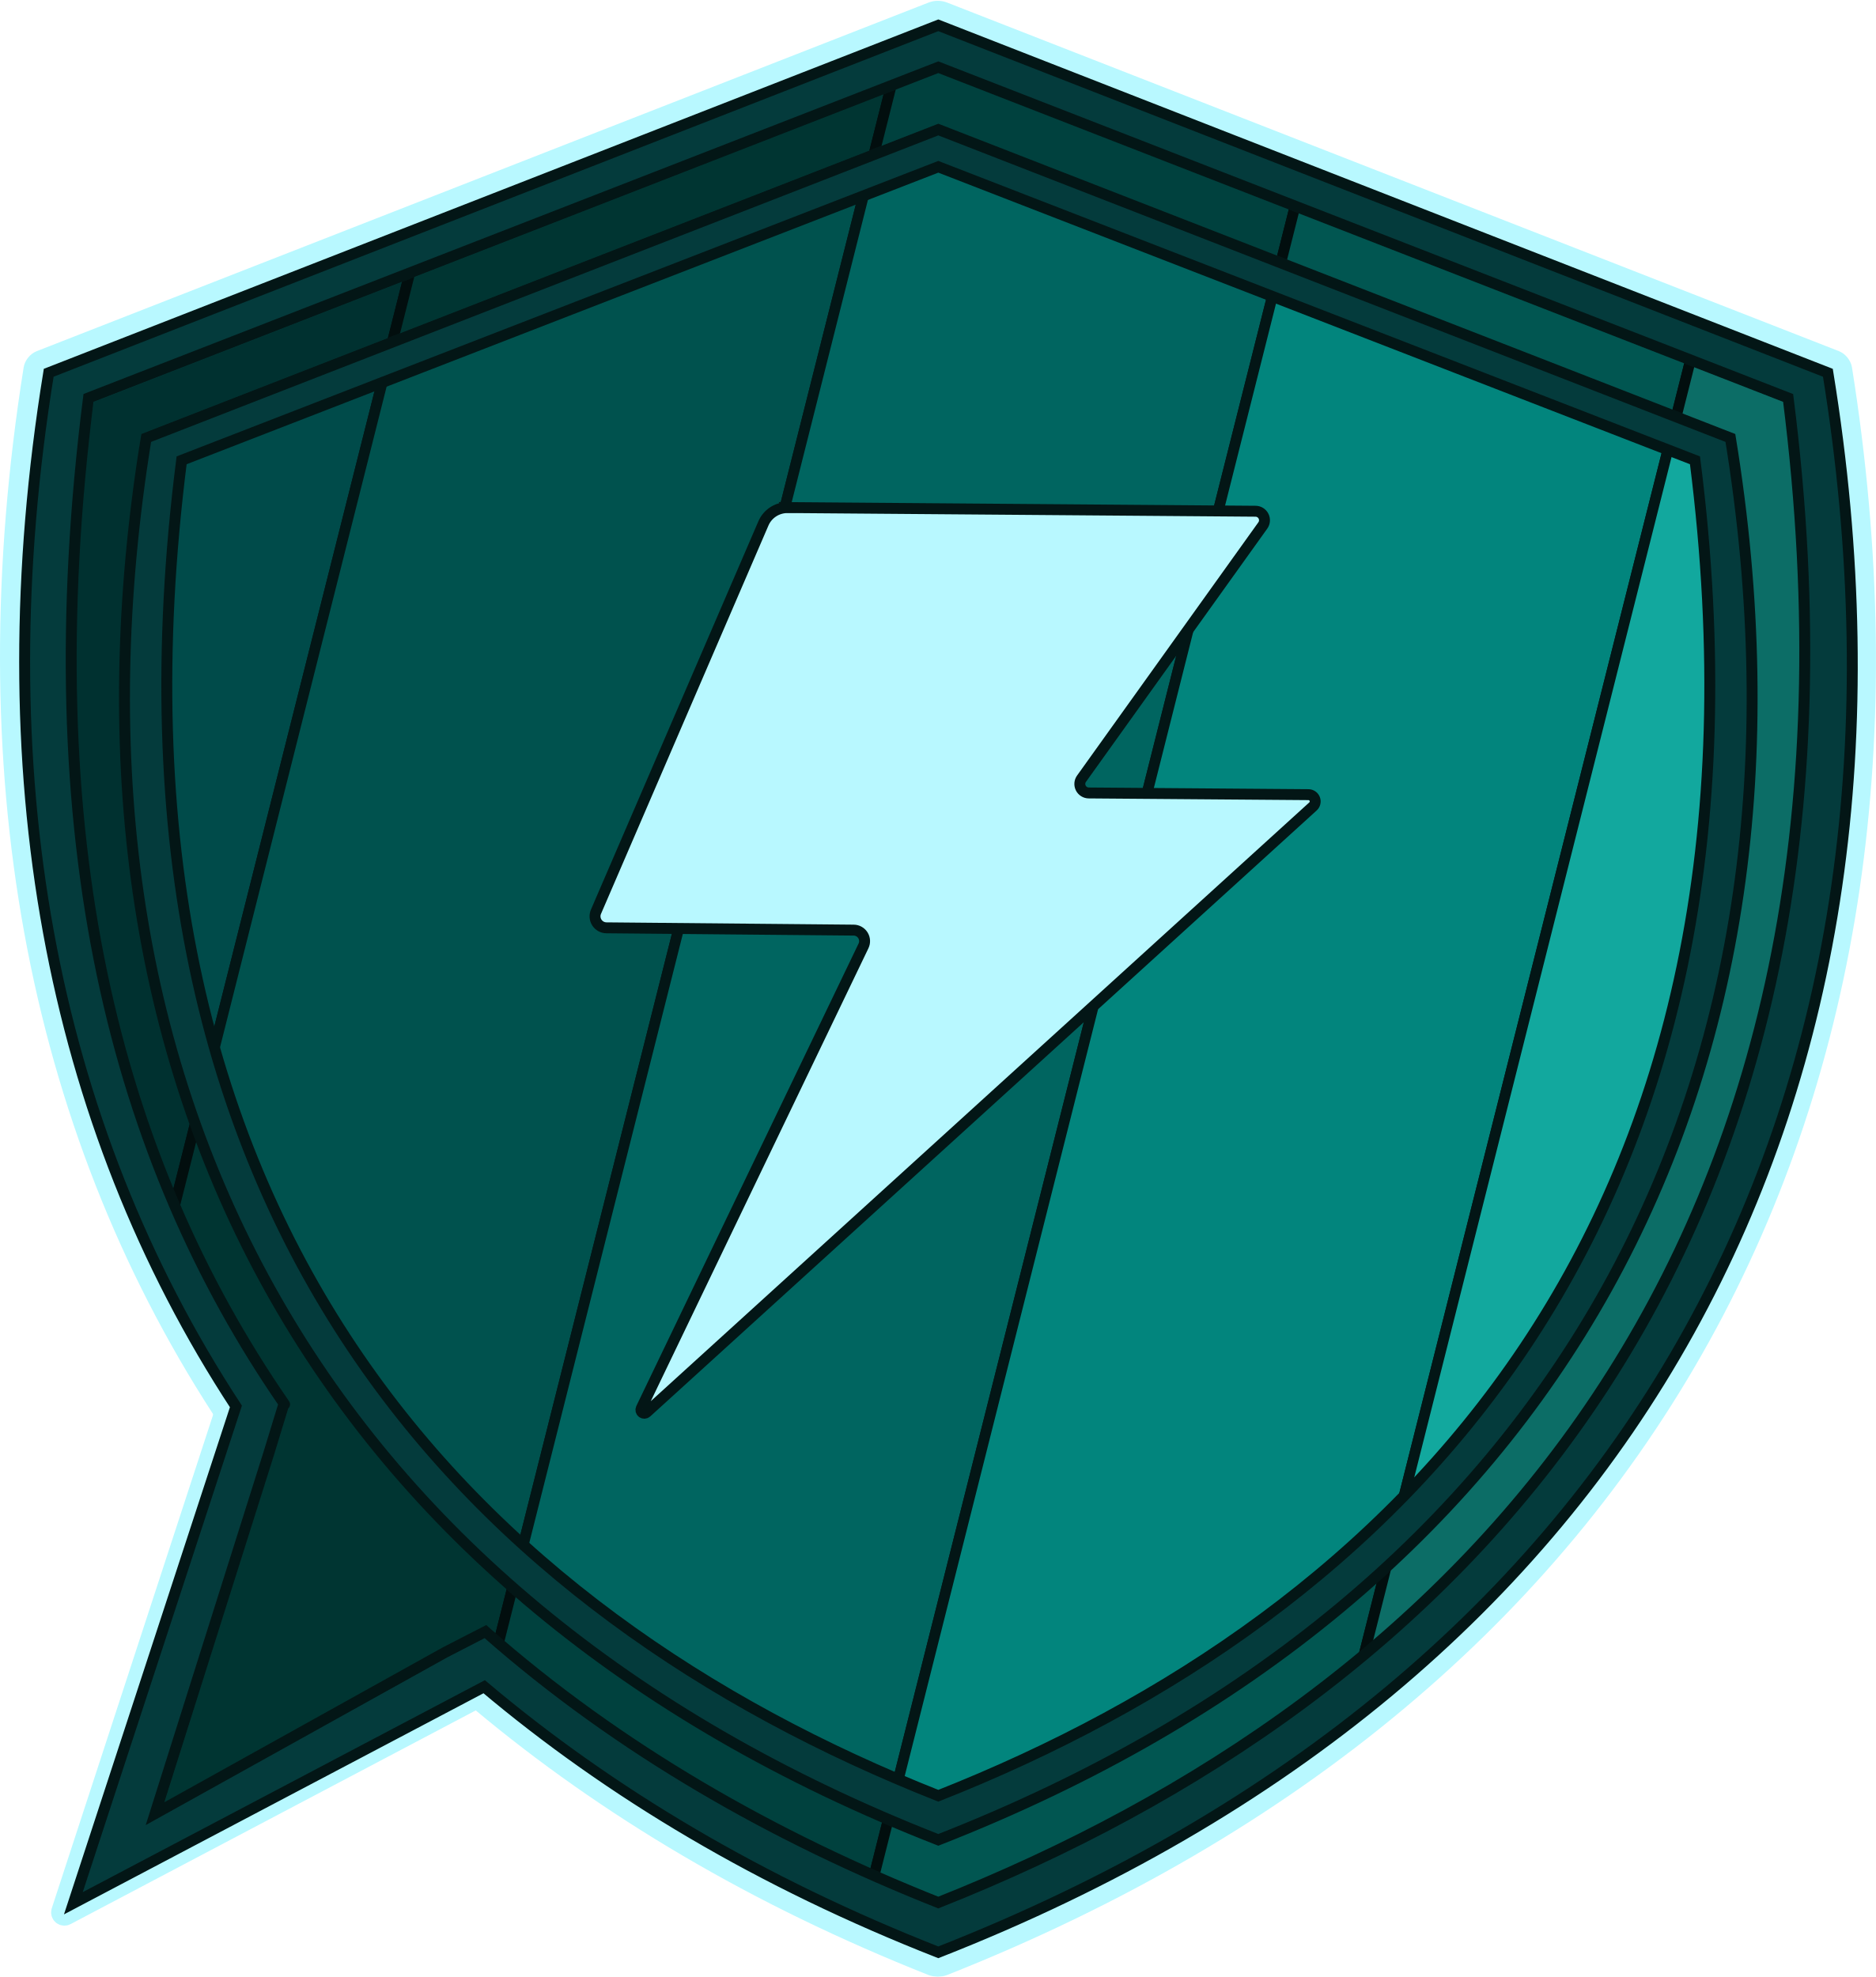
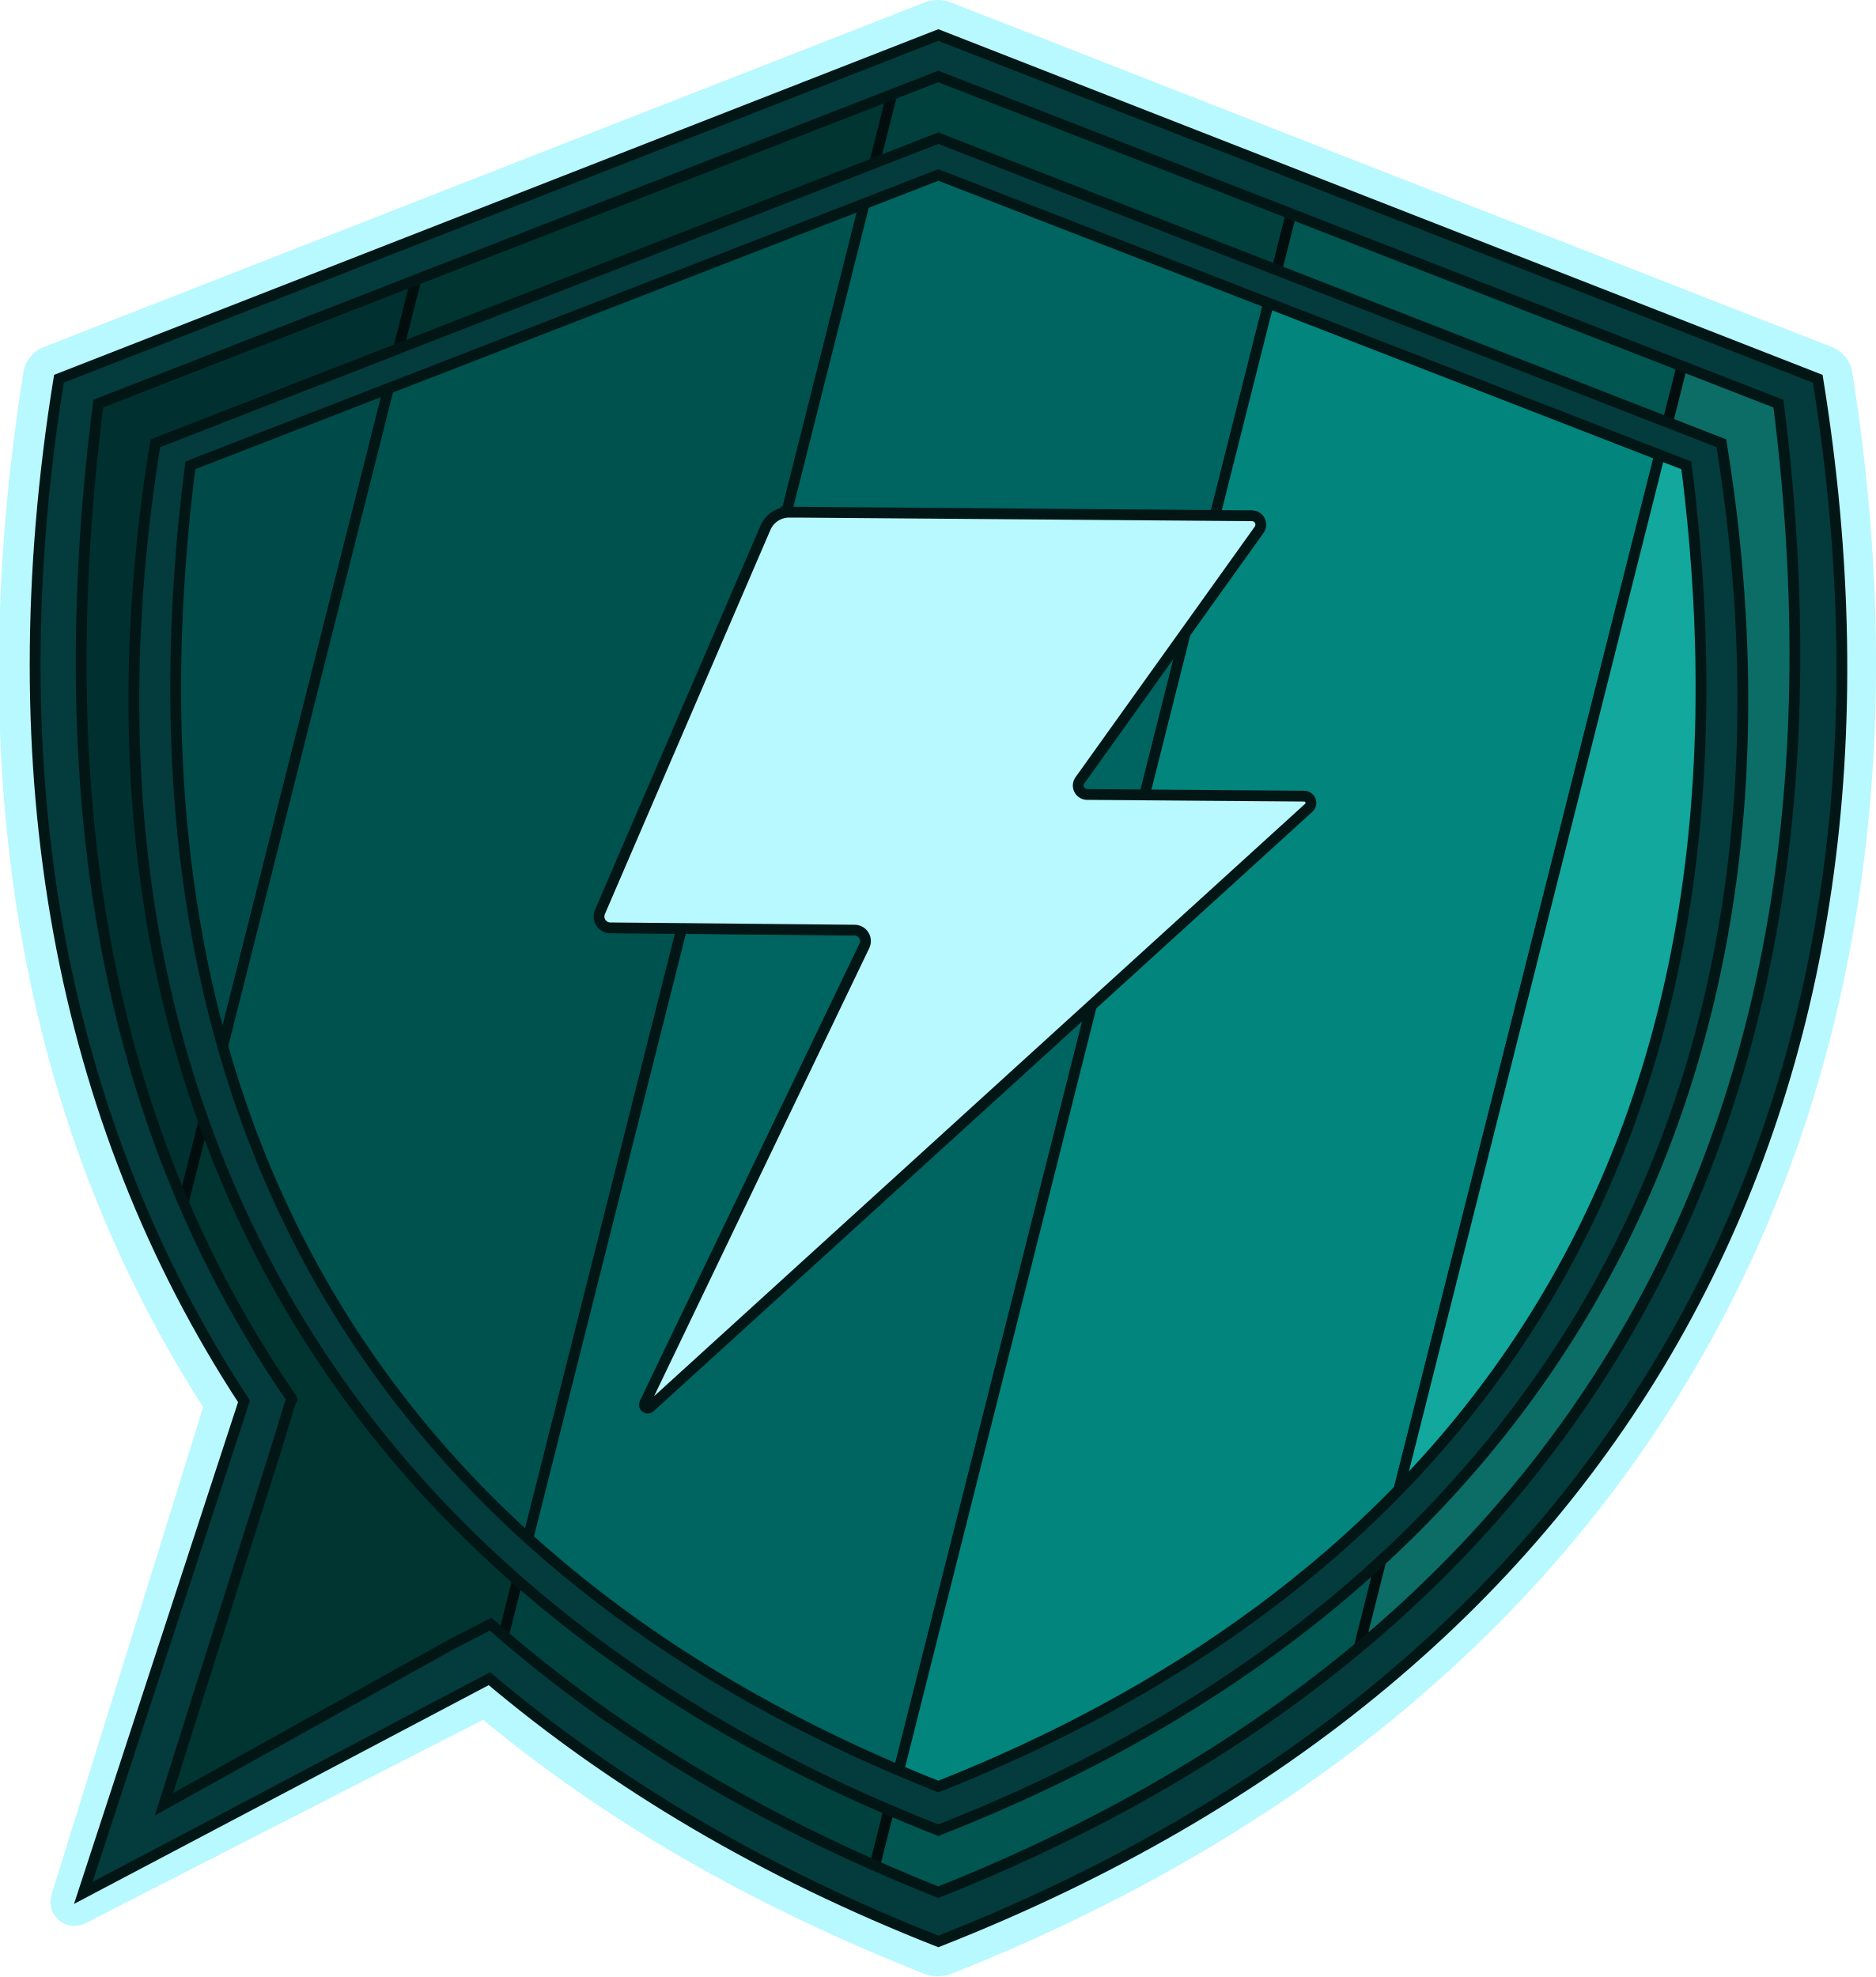
<svg xmlns="http://www.w3.org/2000/svg" xmlns:xlink="http://www.w3.org/1999/xlink" width="85.836mm" height="90.477mm" viewBox="0 0 85.836 90.477" version="1.1" id="svg1" xml:space="preserve">
  <defs id="defs1">
    <linearGradient id="swatch15">
      <stop style="stop-color:#000000;stop-opacity:1;" offset="0" id="stop15" />
    </linearGradient>
    <linearGradient id="swatch10">
      <stop style="stop-color:#000000;stop-opacity:1;" offset="0" id="stop10" />
    </linearGradient>
    <linearGradient id="swatch3">
      <stop style="stop-color:#000000;stop-opacity:1;" offset="0" id="stop3" />
    </linearGradient>
    <linearGradient id="swatch2">
      <stop style="stop-color:#b8f8ff;stop-opacity:1;" offset="0" id="stop2" />
    </linearGradient>
    <linearGradient id="swatch1">
      <stop style="stop-color:#031616;stop-opacity:1;" offset="0" id="stop1" />
    </linearGradient>
    <clipPath clipPathUnits="userSpaceOnUse" id="clipPath1">
      <path id="path3" style="fill:#043b3c;stroke-width:0.321" d="m 244.986,261.609 -9.191,26.716 23.355,-11.661 c -4.69,-5.054 -10.128,-9.502 -14.165,-15.056 z m 40.127,-74.692 50.724,18.764 c 6.701,39.095 -10.895,70.486 -50.724,85.293 z m 0,0 -50.724,18.764 c -6.701,39.095 10.895,70.486 50.724,85.293 z" />
    </clipPath>
    <linearGradient xlink:href="#swatch1" id="linearGradient15" x1="232.998" y1="238.946" x2="337.23" y2="238.946" gradientUnits="userSpaceOnUse" />
    <linearGradient xlink:href="#swatch1" id="linearGradient16" x1="63.191" y1="148.5" x2="146.824" y2="148.5" gradientUnits="userSpaceOnUse" />
    <linearGradient xlink:href="#swatch1" id="linearGradient17" gradientUnits="userSpaceOnUse" x1="232.998" y1="238.946" x2="337.23" y2="238.946" />
    <linearGradient xlink:href="#swatch1" id="linearGradient18" gradientUnits="userSpaceOnUse" x1="232.998" y1="238.946" x2="337.23" y2="238.946" />
    <linearGradient xlink:href="#swatch1" id="linearGradient19" gradientUnits="userSpaceOnUse" x1="232.998" y1="238.946" x2="337.23" y2="238.946" />
    <linearGradient xlink:href="#swatch1" id="linearGradient20" gradientUnits="userSpaceOnUse" x1="232.998" y1="238.946" x2="337.23" y2="238.946" />
    <linearGradient xlink:href="#swatch1" id="linearGradient21" gradientUnits="userSpaceOnUse" x1="232.998" y1="238.946" x2="337.23" y2="238.946" />
    <linearGradient xlink:href="#swatch1" id="linearGradient22" gradientUnits="userSpaceOnUse" x1="63.191" y1="148.5" x2="146.824" y2="148.5" />
    <linearGradient xlink:href="#swatch1" id="linearGradient23" gradientUnits="userSpaceOnUse" x1="63.191" y1="148.5" x2="146.824" y2="148.5" />
    <linearGradient xlink:href="#swatch1" id="linearGradient24" gradientUnits="userSpaceOnUse" x1="63.191" y1="148.5" x2="146.824" y2="148.5" />
    <linearGradient xlink:href="#swatch1" id="linearGradient25" gradientUnits="userSpaceOnUse" x1="63.191" y1="148.5" x2="146.824" y2="148.5" />
    <linearGradient xlink:href="#swatch2" id="linearGradient1" gradientUnits="userSpaceOnUse" x1="63.191" y1="148.5" x2="146.824" y2="148.5" gradientTransform="matrix(1.014463,0,0,1.015192,217.4623,13.83007)" />
  </defs>
  <g id="layer1" transform="translate(-281.0684,-119.3331)">
-     <g id="g2" transform="matrix(0.7867105,0,0,0.8360801,99.27875,-35.4027)" style="display:inline;stroke:url(#linearGradient15);stroke-width:0.617;stroke-dasharray:none" clip-path="url(#clipPath1)">
+     <g id="g2" transform="matrix(0.7777017,0,0,0.8271418,101.8538,-33.29171)" style="display:inline;stroke:url(#linearGradient15);stroke-width:0.617;stroke-dasharray:none" clip-path="url(#clipPath1)">
      <path id="rect1" style="fill:#004b4a;stroke:url(#linearGradient17);stroke-width:0.617;stroke-dasharray:none" transform="rotate(-75)" d="m -227.834,273.596 h 146.303 v 24.396 H -227.834 Z" />
      <path id="rect1-1" style="fill:#00524e;stroke:url(#linearGradient18);stroke-width:0.617;stroke-dasharray:none" transform="rotate(-75)" d="m -227.834,297.993 h 146.303 v 24.396 H -227.834 Z" />
      <path id="rect1-1-3" style="fill:#006560;stroke:url(#linearGradient19);stroke-width:0.617;stroke-dasharray:none" transform="rotate(-75)" d="m -227.834,322.389 h 146.303 v 24.396 H -227.834 Z" />
      <path id="rect1-1-3-6" style="fill:#02857d;stroke:url(#linearGradient20);stroke-width:0.617;stroke-dasharray:none" transform="rotate(-75)" d="m -227.834,346.785 h 146.303 v 24.396 H -227.834 Z" />
      <path id="rect1-1-3-6-2" style="fill:#12a89e;stroke:url(#linearGradient21);stroke-width:0.617;stroke-dasharray:none" transform="rotate(-75)" d="m -227.834,371.182 h 146.303 v 24.396 H -227.834 Z" />
    </g>
-     <path id="path1-5" style="fill:none;stroke:url(#linearGradient1);stroke-width:1;stroke-dasharray:none" d="m 323.734,119.918 -40.802,15.951 c -0.136,0.053 -0.265,0.213 -0.288,0.358 -2.903,18.23 0.107,34.45 8.588,47.54 0.079,0.123 0.108,0.334 0.062,0.473 l -7.381,22.58 a 0.107,0.107 40.145 0 0 0.152,0.128 l 18.603,-9.814 c 0.129,-0.068 0.325,-0.047 0.437,0.047 5.756,4.817 12.617,8.896 20.631,12.072 0.136,0.054 0.356,0.054 0.492,10e-6 32.169,-12.746 46.417,-39.597 41.092,-73.027 -0.023,-0.144 -0.152,-0.304 -0.288,-0.358 l -40.803,-15.951 a 0.677,0.677 180 0 0 -0.493,0 z" />
-     <g id="g3" style="stroke:url(#linearGradient16);stroke-width:0.5;stroke-dasharray:none" transform="translate(219.0045,16.08564)">
+     <path id="path1-5" style="fill:none;stroke:url(#linearGradient1);stroke-width:2;stroke-dasharray:none" d="m 323.734,119.918 -40.802,15.951 c -0.136,0.053 -0.265,0.213 -0.288,0.358 -2.906,18.229 -0.197,34.274 8.28,47.363 0.079,0.123 0.109,0.335 0.066,0.474 l -7.081,22.755 a 0.111,0.111 40.102 0 0 0.157,0.132 l 18.765,-9.595 c 0.13,-0.067 0.326,-0.044 0.438,0.05 5.752,4.812 12.455,8.675 20.466,11.848 0.136,0.054 0.356,0.054 0.492,-3e-5 32.169,-12.746 46.417,-39.597 41.092,-73.027 -0.023,-0.144 -0.152,-0.304 -0.288,-0.358 l -40.803,-15.951 a 0.677,0.677 180 0 0 -0.493,0 z" transform="matrix(0.9885488,0,0,0.9893092,3.711949,1.732508)" />
+     <g id="g3" style="stroke:url(#linearGradient16);stroke-width:0.5;stroke-dasharray:none" transform="matrix(0.9885488,0,0,0.9893092,220.2086,17.64618)">
      <g id="g1" style="stroke:url(#linearGradient23);stroke-width:0.5;stroke-dasharray:none">
        <path id="path15-3-5" style="opacity:0.352;fill:#000000;fill-opacity:1;stroke:url(#linearGradient22);stroke-width:0.5;stroke-dasharray:none" d="m -54.535,65.444 -38.87,15.145 c -2.903,17.837 0.143,33.688 8.853,46.257 l -5.824,18.522 15.017,-8.277 c 5.699,4.983 12.651,9.144 20.825,12.344 30.522,-11.952 44.006,-37.291 38.87,-68.847 z m -0.018,2.851 36.246,14.114 c 4.611,37.59 -14.178,55.294 -36.246,64.159 -21.698,-8.586 -40.915,-26.536 -36.245,-64.159 z" transform="translate(159.5437,40.87617)" />
      </g>
      <path style="opacity:1;fill:#b8f8ff;fill-opacity:1;stroke:url(#linearGradient24);stroke-width:0.5;stroke-dasharray:none" d="m 98.104,126.476 21.413,0.168 a 0.412,0.412 63.022 0 1 0.332,0.652 l -8.296,11.589 a 0.412,0.412 63.02 0 0 0.332,0.652 l 10.053,0.078 a 0.31,0.31 69.08 0 1 0.206,0.54 l -30.496,27.732 a 0.155,0.155 36.692 0 1 -0.243,-0.181 l 10.172,-21.169 a 0.504,0.504 58.099 0 0 -0.45,-0.723 l -11.313,-0.105 a 0.527,0.527 56.927 0 1 -0.479,-0.736 l 7.662,-17.772 a 1.196,1.196 146.885 0 1 1.108,-0.723 z" id="path2" />
      <path id="path1" style="fill:#043b3c;stroke:url(#linearGradient25);stroke-width:0.5;stroke-dasharray:none" d="m 105,104.405 -40.707,15.902 c -2.948,18.164 0.057,34.311 8.566,47.305 l -7.438,22.738 18.799,-9.91 c 5.772,4.866 12.682,8.976 20.78,12.155 31.964,-12.549 46.085,-39.154 40.707,-72.287 z m 0,1.919 38.888,15.136 c 4.998,39.459 -15.372,59.529 -38.888,68.857 -7.461,-2.96 -14.606,-7.001 -20.724,-12.4 l -1.849,0.952 -13.268,7.38 5.197,-16.465 0.705,-2.303 c 0.023,0.033 0.044,0.065 0,-5.2e-4 -0.02,-0.03 -0.04,-0.059 -0.013,-0.02 -7.708,-11.186 -11.485,-25.866 -8.934,-46.002 z m 5.2e-4,2.852 -36.246,14.114 c -4.788,29.408 7.785,53.021 36.246,64.159 28.461,-11.138 41.034,-34.752 36.245,-64.159 z m 0,1.704 34.625,13.434 c 4.451,35.023 -13.687,52.836 -34.625,61.116 -20.938,-8.279 -39.076,-26.093 -34.626,-61.116 z" />
    </g>
  </g>
</svg>
